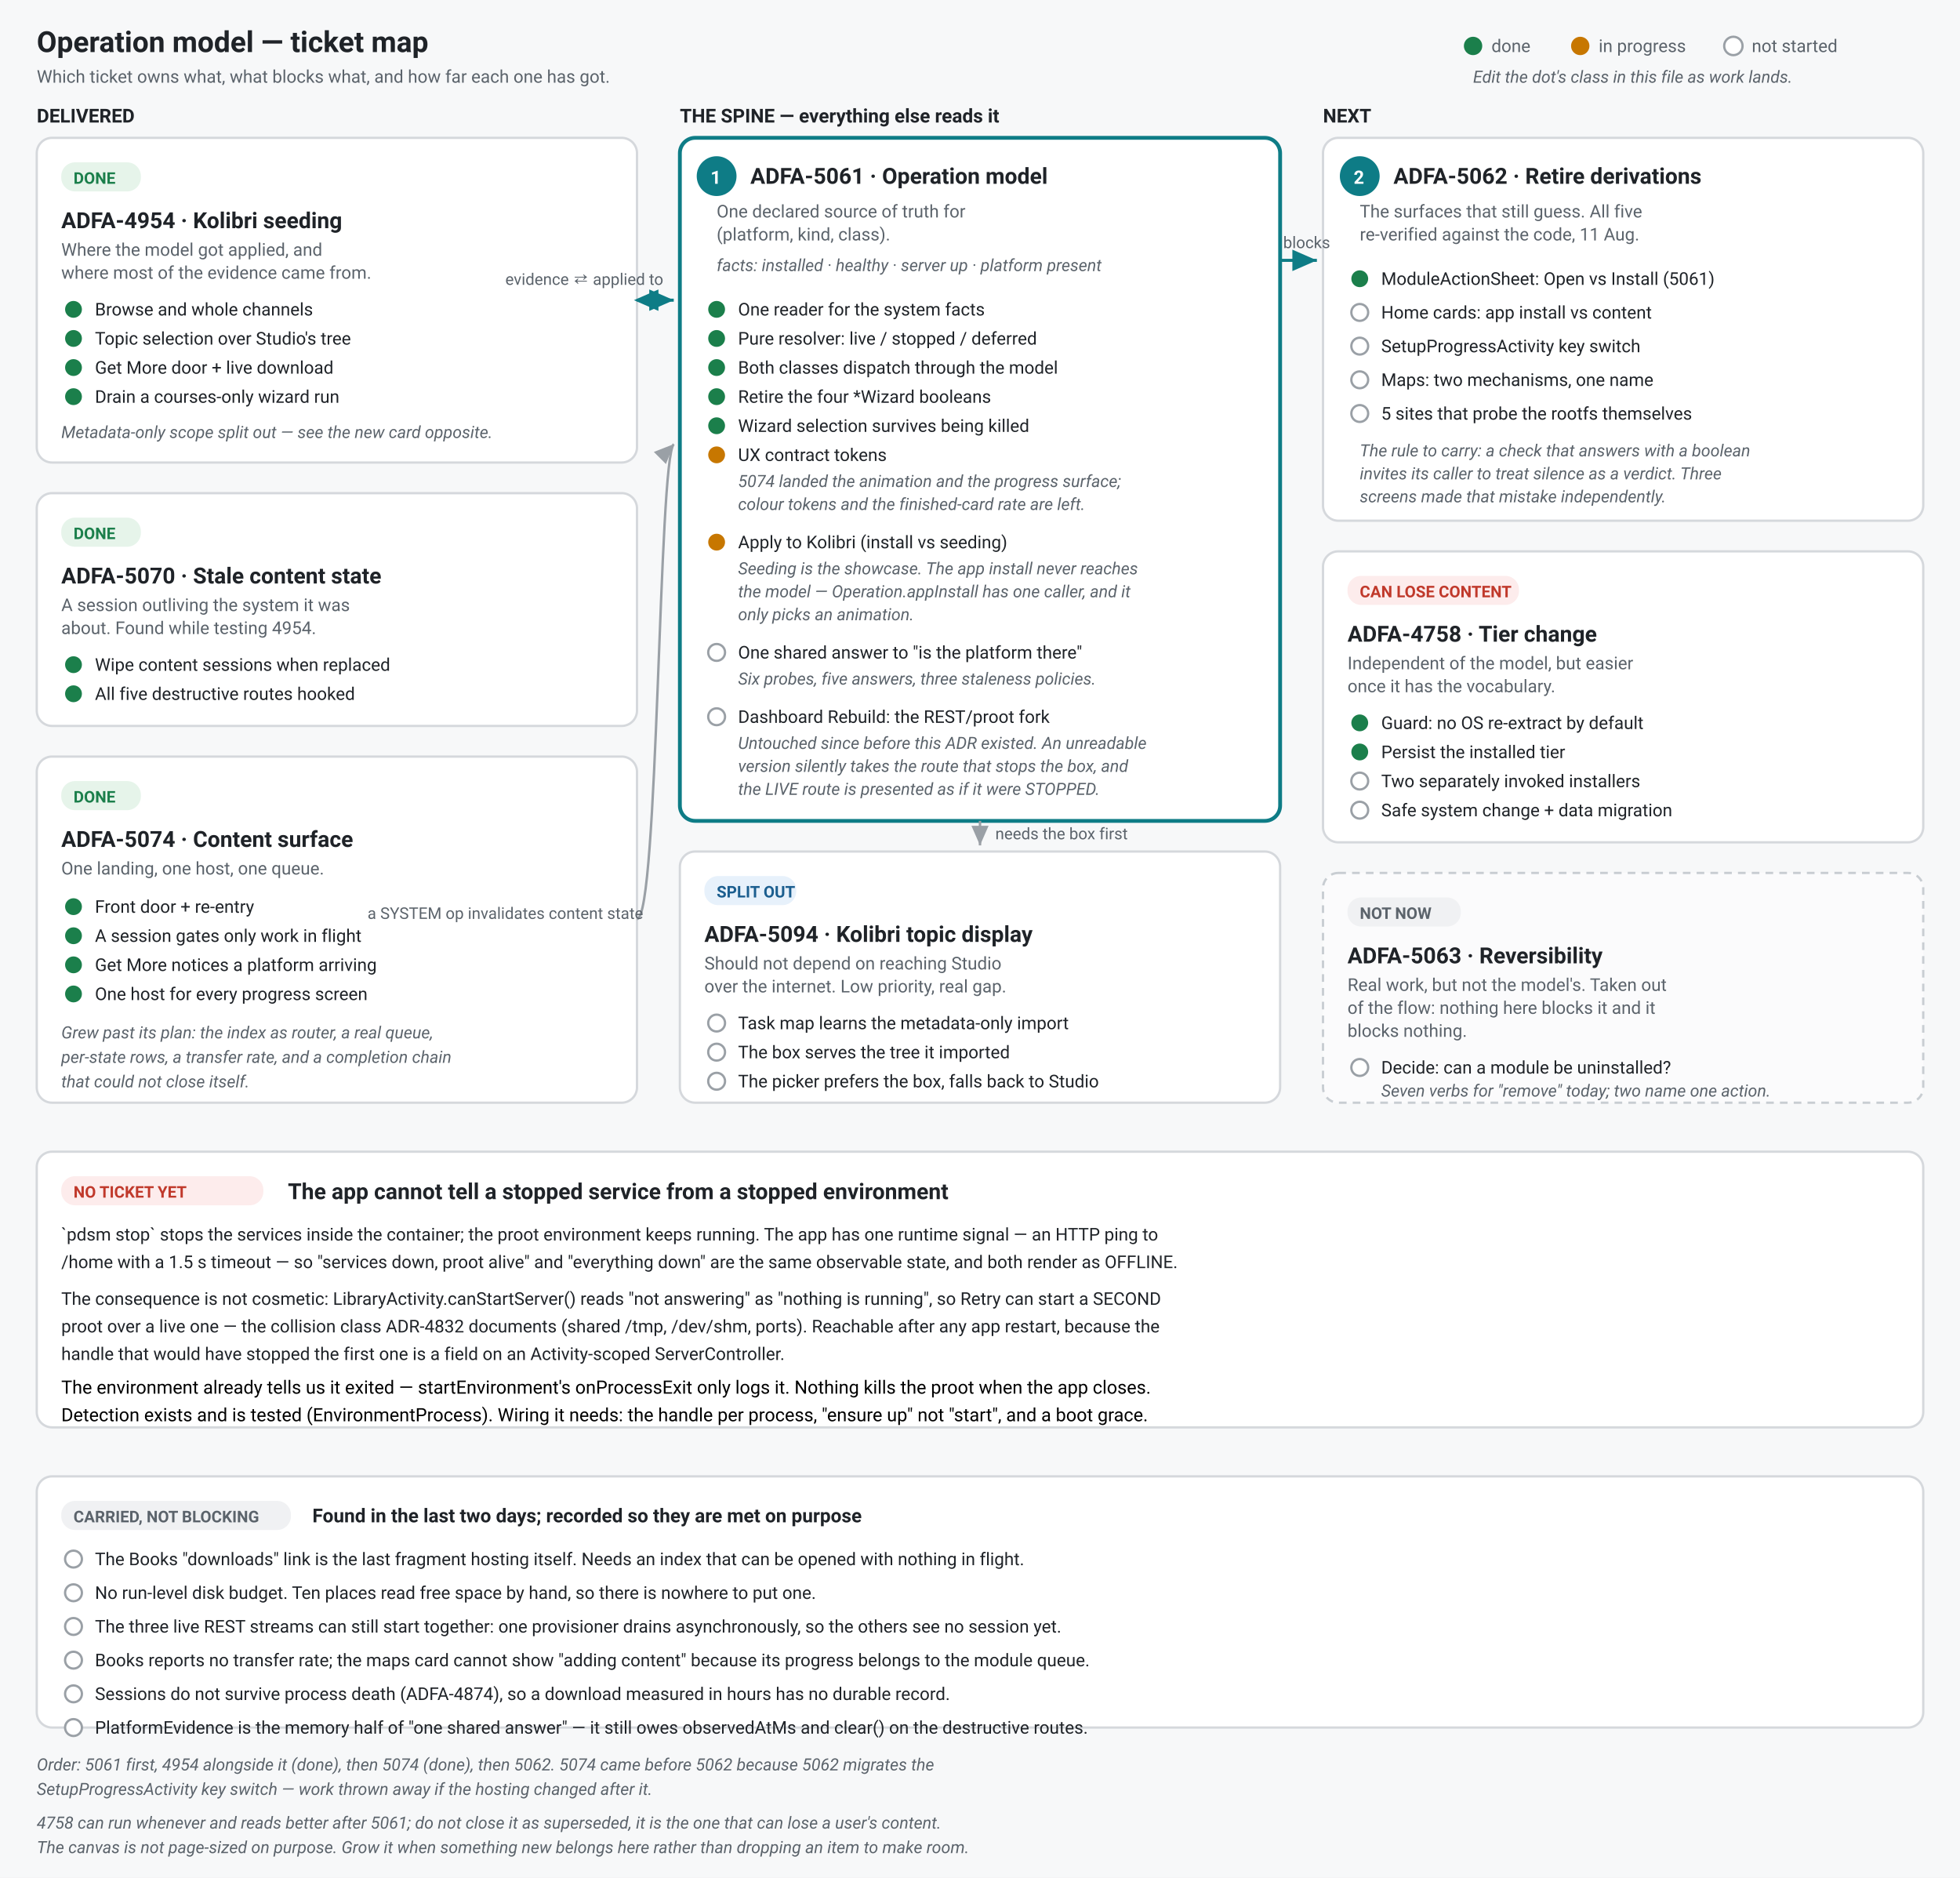
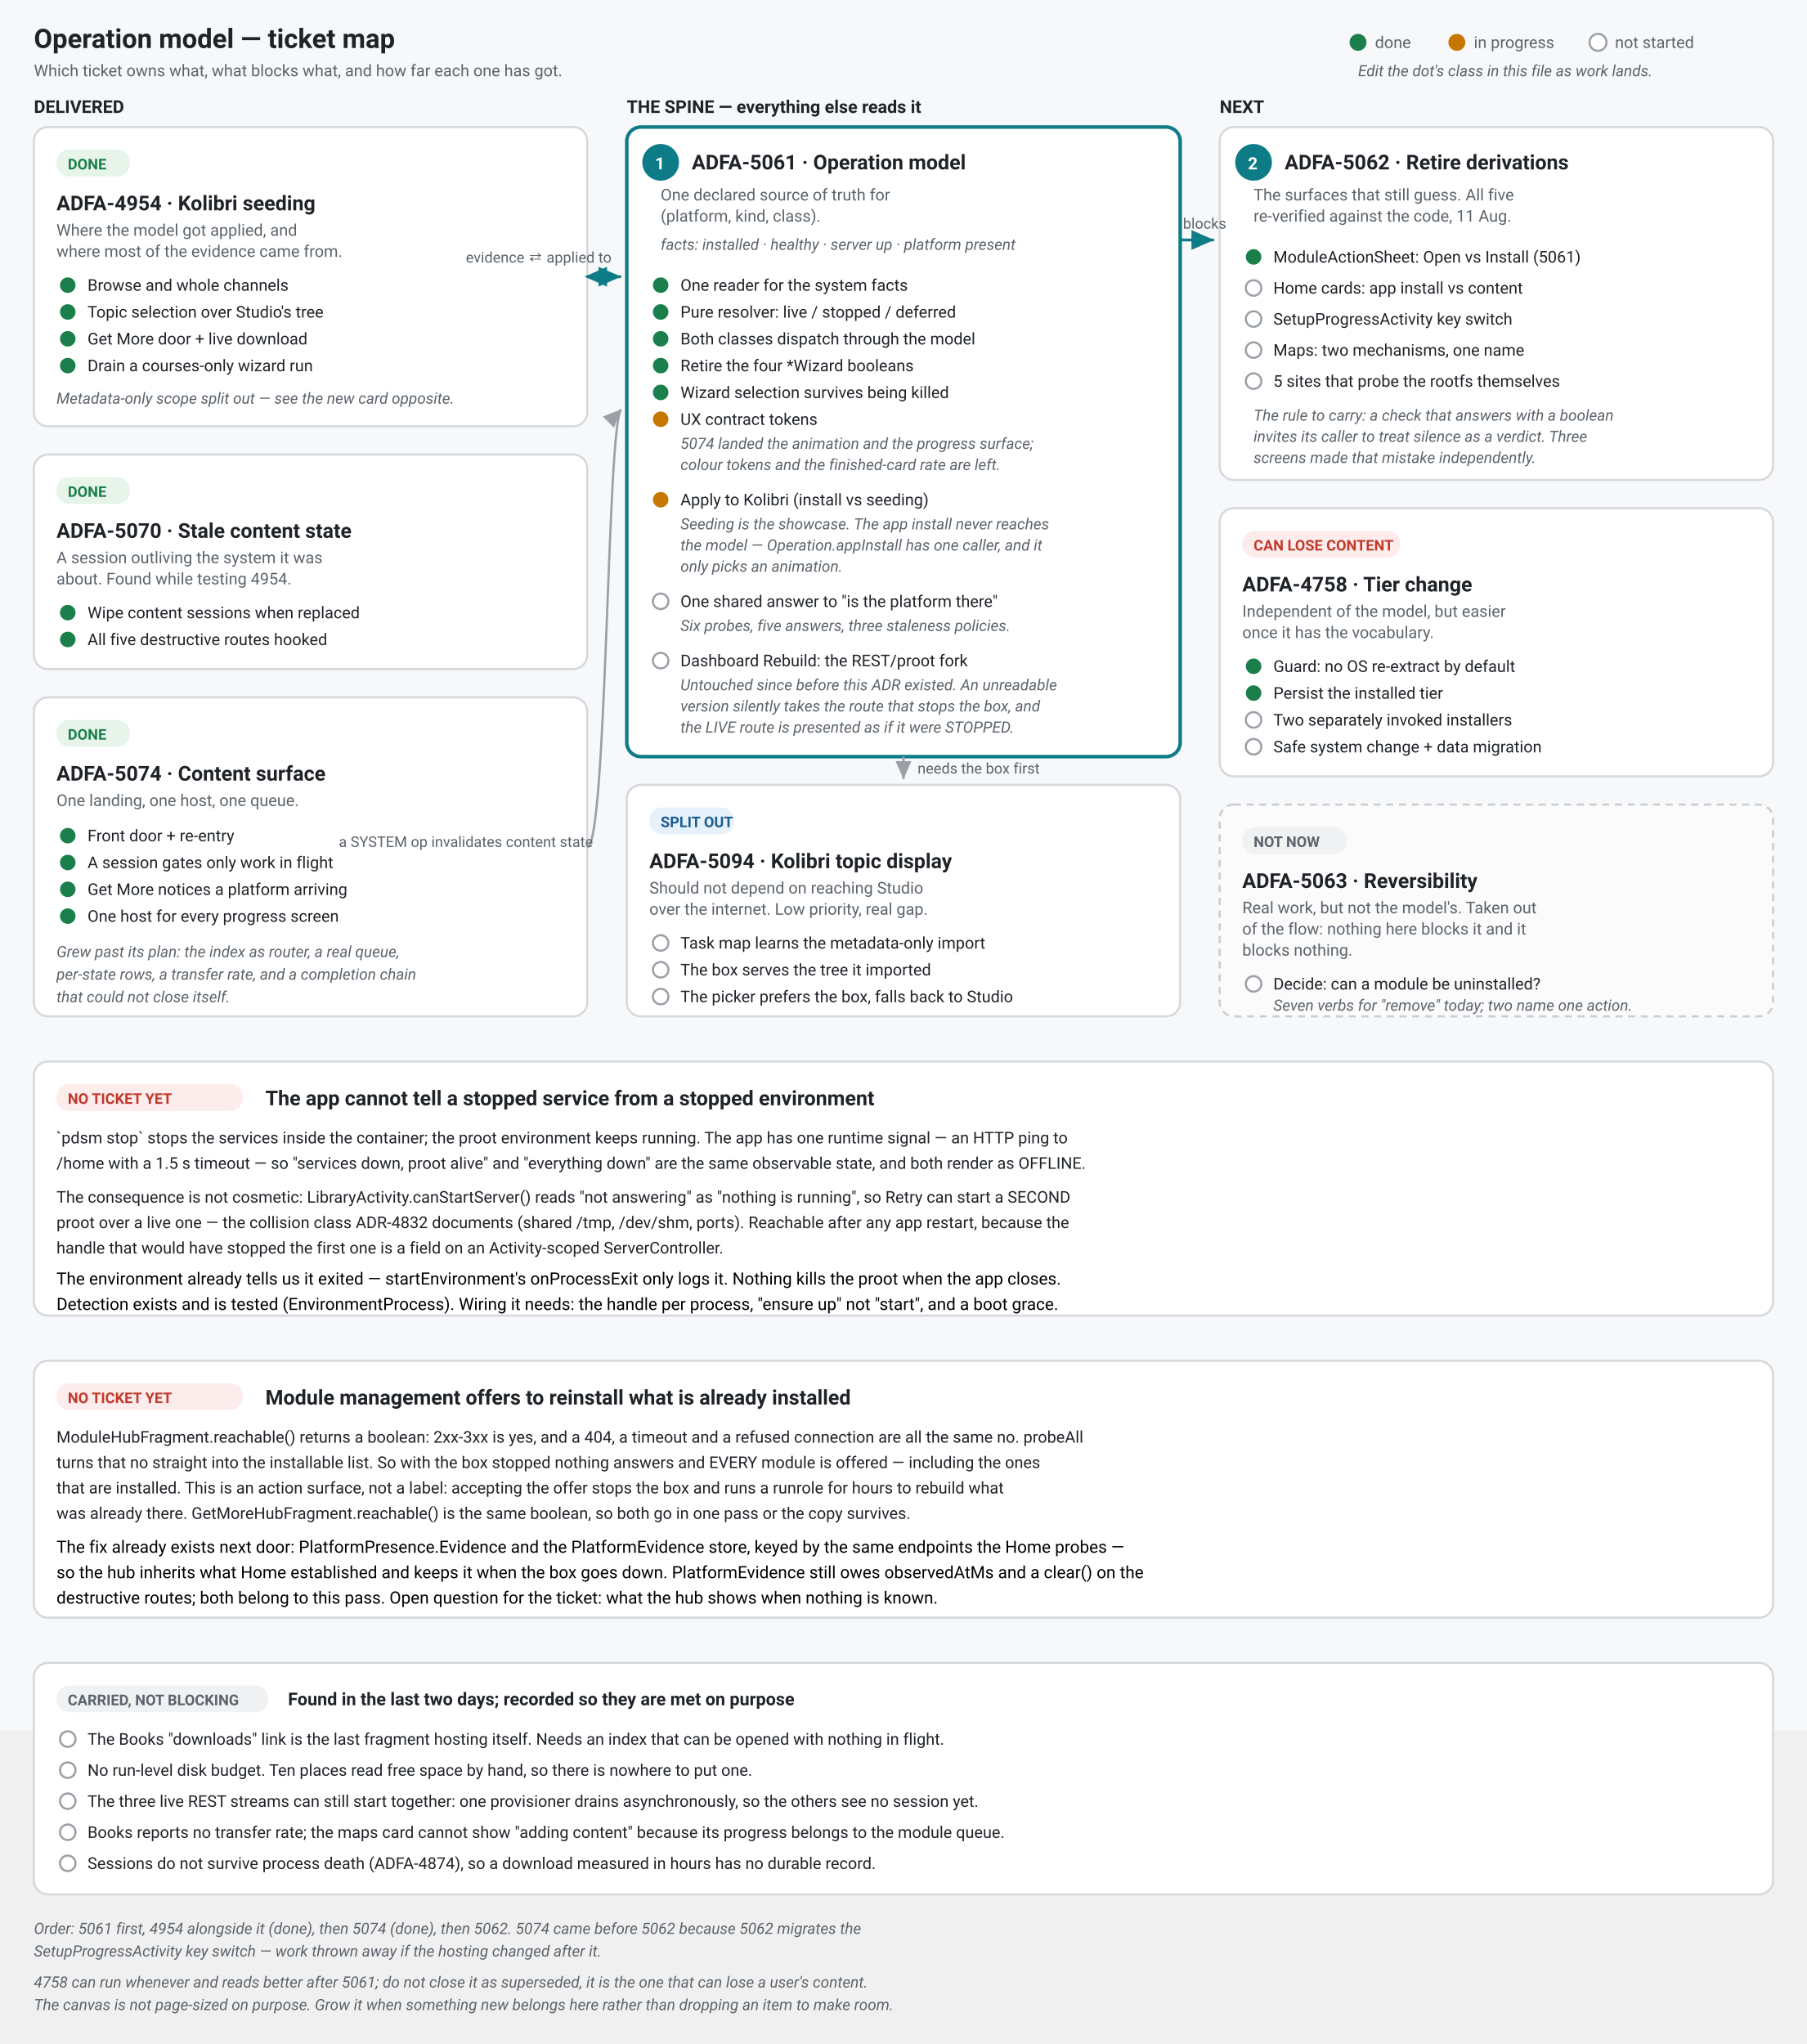
- <svg xmlns="http://www.w3.org/2000/svg" viewBox="0 0 1280 1226" width="1280" height="1226" font-family="Segoe UI, Roboto, Helvetica, Arial, sans-serif">
+ <svg xmlns="http://www.w3.org/2000/svg" viewBox="0 0 1280 1448" width="1280" height="1448" font-family="Segoe UI, Roboto, Helvetica, Arial, sans-serif">
  <style>
  .bg    { fill: #F7F8F9; }
  .card  { fill: #FFFFFF; stroke: #D5D8DC; stroke-width: 1.5; rx: 10; }
  .card-hi { fill: #FFFFFF; stroke: #0E7C86; stroke-width: 2.5; rx: 10; }
  .card-park { fill: #FBFBFC; stroke: #C8CDD2; stroke-width: 1.5; stroke-dasharray: 5 4; rx: 10; }
  .h1    { font-size: 19px; font-weight: 700; fill: #1F2328; }
  .h2    { font-size: 14.5px; font-weight: 700; fill: #1F2328; }
  .h3    { font-size: 12.5px; font-weight: 700; fill: #1F2328; }
  .sub   { font-size: 11.5px; fill: #5B636B; }
  .item  { font-size: 11.5px; fill: #1F2328; }
  .note  { font-size: 11px; fill: #5B636B; font-style: italic; }
  .lnk   { stroke: #9AA0A6; stroke-width: 1.6; fill: none; }
  .lnk-hi{ stroke: #0E7C86; stroke-width: 2; fill: none; }
  .lnklbl{ font-size: 10.5px; fill: #5B636B; }

  /* ---- the three states: change an item's class to move it ---- */
  .s-done { fill: #1B7F4B; stroke: none; }
  .s-doing{ fill: #C77700; stroke: none; }
  .s-todo { fill: #FFFFFF; stroke: #9AA0A6; stroke-width: 1.5; }

  .badge  { fill: #0E7C86; }
  .badgetx{ font-size: 12px; font-weight: 700; fill: #FFFFFF; }
  .chip   { rx: 9; }
  .chiptx { font-size: 10.5px; font-weight: 700; }
</style>
  <defs>
    <marker id="arw" markerWidth="9" markerHeight="9" refX="8" refY="4.5" orient="auto">
      <path d="M0,1 L8,4.5 L0,8 Z" fill="#9AA0A6" />
    </marker>
    <marker id="arwhi" markerWidth="9" markerHeight="9" refX="8" refY="4.5" orient="auto">
      <path d="M0,1 L8,4.5 L0,8 Z" fill="#0E7C86" />
    </marker>
    <marker id="arwhiS" markerWidth="9" markerHeight="9" refX="1" refY="4.5" orient="auto">
      <path d="M8,1 L0,4.5 L8,8 Z" fill="#0E7C86" />
    </marker>
  </defs>
  <rect class="bg" x="0" y="0" width="1280" height="1226" />
  <text class="h1" x="24" y="34">Operation model — ticket map</text>
  <text class="sub" x="24" y="54">Which ticket owns what, what blocks what, and how far each one has got.</text>
  <circle class="s-done" cx="962" cy="30" r="6" />
  <text class="sub" x="974" y="34">done</text>
  <circle class="s-doing" cx="1032" cy="30" r="6" />
  <text class="sub" x="1044" y="34">in progress</text>
  <circle class="s-todo" cx="1132" cy="30" r="6" />
  <text class="sub" x="1144" y="34">not started</text>
  <text class="note" x="962" y="54">Edit the dot's class in this file as work lands.</text>
  <text class="h3" x="24" y="80">DELIVERED</text>
  <rect class="card" x="24" y="90" width="392" height="212" />
  <rect class="chip" x="40" y="106" width="52" height="19" fill="#E6F4EA" stroke="none" />
  <text class="chiptx" x="48" y="120" fill="#1B7F4B">DONE</text>
  <text class="h2" x="40" y="149">ADFA-4954 · Kolibri seeding</text>
  <text class="sub" x="40" y="167">Where the model got applied, and</text>
  <text class="sub" x="40" y="182">where most of the evidence came from.</text>
  <circle class="s-done" cx="48" cy="202" r="5.5" />
  <text class="item" x="62" y="206">Browse and whole channels</text>
  <circle class="s-done" cx="48" cy="221" r="5.5" />
  <text class="item" x="62" y="225">Topic selection over Studio's tree</text>
  <circle class="s-done" cx="48" cy="240" r="5.5" />
  <text class="item" x="62" y="244">Get More door + live download</text>
  <circle class="s-done" cx="48" cy="259" r="5.5" />
  <text class="item" x="62" y="263">Drain a courses-only wizard run</text>
  <text class="note" x="40" y="286">Metadata-only scope split out — see the new card opposite.</text>
  <rect class="card" x="24" y="322" width="392" height="152" />
  <rect class="chip" x="40" y="338" width="52" height="19" fill="#E6F4EA" stroke="none" />
  <text class="chiptx" x="48" y="352" fill="#1B7F4B">DONE</text>
  <text class="h2" x="40" y="381">ADFA-5070 · Stale content state</text>
  <text class="sub" x="40" y="399">A session outliving the system it was</text>
  <text class="sub" x="40" y="414">about. Found while testing 4954.</text>
  <circle class="s-done" cx="48" cy="434" r="5.5" />
  <text class="item" x="62" y="438">Wipe content sessions when replaced</text>
  <circle class="s-done" cx="48" cy="453" r="5.5" />
  <text class="item" x="62" y="457">All five destructive routes hooked</text>
  <rect class="card" x="24" y="494" width="392" height="226" />
  <rect class="chip" x="40" y="510" width="52" height="19" fill="#E6F4EA" stroke="none" />
  <text class="chiptx" x="48" y="524" fill="#1B7F4B">DONE</text>
  <text class="h2" x="40" y="553">ADFA-5074 · Content surface</text>
  <text class="sub" x="40" y="571">One landing, one host, one queue.</text>
  <circle class="s-done" cx="48" cy="592" r="5.5" />
  <text class="item" x="62" y="596">Front door + re-entry</text>
  <circle class="s-done" cx="48" cy="611" r="5.5" />
  <text class="item" x="62" y="615">A session gates only work in flight</text>
  <circle class="s-done" cx="48" cy="630" r="5.5" />
  <text class="item" x="62" y="634">Get More notices a platform arriving</text>
  <circle class="s-done" cx="48" cy="649" r="5.5" />
  <text class="item" x="62" y="653">One host for every progress screen</text>
  <text class="note" x="40" y="678">Grew past its plan: the index as router, a real queue,</text>
  <text class="note" x="40" y="694">per-state rows, a transfer rate, and a completion chain</text>
  <text class="note" x="40" y="710">that could not close itself.</text>
  <text class="h3" x="444" y="80">THE SPINE — everything else reads it</text>
  <rect class="card-hi" x="444" y="90" width="392" height="446" />
  <circle class="badge" cx="468" cy="115" r="13" />
  <text class="badgetx" x="464" y="120">1</text>
  <text class="h2" x="490" y="120">ADFA-5061 · Operation model</text>
  <text class="sub" x="468" y="142">One declared source of truth for</text>
  <text class="sub" x="468" y="157">(platform, kind, class).</text>
  <text class="note" x="468" y="177">facts: installed · healthy · server up · platform present</text>
  <circle class="s-done" cx="468" cy="202" r="5.5" />
  <text class="item" x="482" y="206">One reader for the system facts</text>
  <circle class="s-done" cx="468" cy="221" r="5.5" />
  <text class="item" x="482" y="225">Pure resolver: live / stopped / deferred</text>
  <circle class="s-done" cx="468" cy="240" r="5.5" />
  <text class="item" x="482" y="244">Both classes dispatch through the model</text>
  <circle class="s-done" cx="468" cy="259" r="5.5" />
  <text class="item" x="482" y="263">Retire the four *Wizard booleans</text>
  <circle class="s-done" cx="468" cy="278" r="5.5" />
  <text class="item" x="482" y="282">Wizard selection survives being killed</text>
  <circle class="s-doing" cx="468" cy="297" r="5.5" />
  <text class="item" x="482" y="301">UX contract tokens</text>
  <text class="note" x="482" y="318">5074 landed the animation and the progress surface;</text>
  <text class="note" x="482" y="333">colour tokens and the finished-card rate are left.</text>
  <circle class="s-doing" cx="468" cy="354" r="5.5" />
  <text class="item" x="482" y="358">Apply to Kolibri (install vs seeding)</text>
  <text class="note" x="482" y="375">Seeding is the showcase. The app install never reaches</text>
  <text class="note" x="482" y="390">the model — Operation.appInstall has one caller, and it</text>
  <text class="note" x="482" y="405">only picks an animation.</text>
  <circle class="s-todo" cx="468" cy="426" r="5.5" />
  <text class="item" x="482" y="430">One shared answer to "is the platform there"</text>
  <text class="note" x="482" y="447">Six probes, five answers, three staleness policies.</text>
  <circle class="s-todo" cx="468" cy="468" r="5.5" />
  <text class="item" x="482" y="472">Dashboard Rebuild: the REST/proot fork</text>
  <text class="note" x="482" y="489">Untouched since before this ADR existed. An unreadable</text>
  <text class="note" x="482" y="504">version silently takes the route that stops the box, and</text>
  <text class="note" x="482" y="519">the LIVE route is presented as if it were STOPPED.</text>
  <rect class="card" x="444" y="556" width="392" height="164" />
  <rect class="chip" x="460" y="572" width="60" height="19" fill="#E7F1FB" stroke="none" />
  <text class="chiptx" x="468" y="586" fill="#1B5E8F">SPLIT OUT</text>
  <text class="h2" x="460" y="615">ADFA-5094 · Kolibri topic display</text>
  <text class="sub" x="460" y="633">Should not depend on reaching Studio</text>
  <text class="sub" x="460" y="648">over the internet. Low priority, real gap.</text>
  <circle class="s-todo" cx="468" cy="668" r="5.5" />
  <text class="item" x="482" y="672">Task map learns the metadata-only import</text>
  <circle class="s-todo" cx="468" cy="687" r="5.5" />
  <text class="item" x="482" y="691">The box serves the tree it imported</text>
  <circle class="s-todo" cx="468" cy="706" r="5.5" />
  <text class="item" x="482" y="710">The picker prefers the box, falls back to Studio</text>
  <text class="h3" x="864" y="80">NEXT</text>
  <rect class="card" x="864" y="90" width="392" height="250" />
  <circle class="badge" cx="888" cy="115" r="13" />
  <text class="badgetx" x="884" y="120">2</text>
  <text class="h2" x="910" y="120">ADFA-5062 · Retire derivations</text>
  <text class="sub" x="888" y="142">The surfaces that still guess. All five</text>
  <text class="sub" x="888" y="157">re-verified against the code, 11 Aug.</text>
  <circle class="s-done" cx="888" cy="182" r="5.5" />
  <text class="item" x="902" y="186">ModuleActionSheet: Open vs Install (5061)</text>
  <circle class="s-todo" cx="888" cy="204" r="5.5" />
  <text class="item" x="902" y="208">Home cards: app install vs content</text>
  <circle class="s-todo" cx="888" cy="226" r="5.5" />
  <text class="item" x="902" y="230">SetupProgressActivity key switch</text>
  <circle class="s-todo" cx="888" cy="248" r="5.5" />
  <text class="item" x="902" y="252">Maps: two mechanisms, one name</text>
  <circle class="s-todo" cx="888" cy="270" r="5.5" />
  <text class="item" x="902" y="274">5 sites that probe the rootfs themselves</text>
  <text class="note" x="888" y="298">The rule to carry: a check that answers with a boolean</text>
  <text class="note" x="888" y="313">invites its caller to treat silence as a verdict. Three</text>
  <text class="note" x="888" y="328">screens made that mistake independently.</text>
  <rect class="card" x="864" y="360" width="392" height="190" />
  <rect class="chip" x="880" y="376" width="112" height="19" fill="#FDECEC" stroke="none" />
  <text class="chiptx" x="888" y="390" fill="#C0392B">CAN LOSE CONTENT</text>
  <text class="h2" x="880" y="419">ADFA-4758 · Tier change</text>
  <text class="sub" x="880" y="437">Independent of the model, but easier</text>
  <text class="sub" x="880" y="452">once it has the vocabulary.</text>
  <circle class="s-done" cx="888" cy="472" r="5.5" />
  <text class="item" x="902" y="476">Guard: no OS re-extract by default</text>
  <circle class="s-done" cx="888" cy="491" r="5.5" />
  <text class="item" x="902" y="495">Persist the installed tier</text>
  <circle class="s-todo" cx="888" cy="510" r="5.5" />
  <text class="item" x="902" y="514">Two separately invoked installers</text>
  <circle class="s-todo" cx="888" cy="529" r="5.5" />
  <text class="item" x="902" y="533">Safe system change + data migration</text>
  <rect class="card-park" x="864" y="570" width="392" height="150" />
  <rect class="chip" x="880" y="586" width="74" height="19" fill="#F0F1F3" stroke="none" />
  <text class="chiptx" x="888" y="600" fill="#5B636B">NOT NOW</text>
  <text class="h2" x="880" y="629">ADFA-5063 · Reversibility</text>
  <text class="sub" x="880" y="647">Real work, but not the model's. Taken out</text>
  <text class="sub" x="880" y="662">of the flow: nothing here blocks it and it</text>
  <text class="sub" x="880" y="677">blocks nothing.</text>
  <circle class="s-todo" cx="888" cy="697" r="5.5" />
  <text class="item" x="902" y="701">Decide: can a module be uninstalled?</text>
  <text class="note" x="902" y="716">Seven verbs for "remove" today; two name one action.</text>
  <path class="lnk-hi" d="M416,196 L440,196" marker-end="url(#arwhi)" marker-start="url(#arwhiS)" />
  <text class="lnklbl" x="330" y="186">evidence ⇄ applied to</text>
  <path class="lnk-hi" d="M836,170 L860,170" marker-end="url(#arwhi)" />
  <text class="lnklbl" x="838" y="162">blocks</text>
  <path class="lnk" d="M640,536 L640,552" marker-end="url(#arw)" />
  <text class="lnklbl" x="650" y="548">needs the box first</text>
  <path class="lnk" d="M416,600 C430,600 430,300 440,290" marker-end="url(#arw)" />
  <text class="lnklbl" x="240" y="600">a SYSTEM op invalidates content state</text>
  <rect class="card" x="24" y="752" width="1232" height="180" stroke="#C0392B" stroke-width="2.5" />
  <rect class="chip" x="40" y="768" width="132" height="19" fill="#FDECEC" stroke="none" />
  <text class="chiptx" x="48" y="782" fill="#C0392B">NO TICKET YET</text>
  <text class="h2" x="188" y="783">The app cannot tell a stopped service from a stopped environment</text>
  <text class="item" x="40" y="810">`pdsm stop` stops the services inside the container; the proot environment keeps running. The app has one runtime signal — an HTTP ping to</text>
  <text class="item" x="40" y="828">/home with a 1.5 s timeout — so "services down, proot alive" and "everything down" are the same observable state, and both render as OFFLINE.</text>
  <text class="item" x="40" y="852">The consequence is not cosmetic: LibraryActivity.canStartServer() reads "not answering" as "nothing is running", so Retry can start a SECOND</text>
  <text class="item" x="40" y="870">proot over a live one — the collision class ADR-4832 documents (shared /tmp, /dev/shm, ports). Reachable after any app restart, because the</text>
  <text class="item" x="40" y="888">handle that would have stopped the first one is a field on an Activity-scoped ServerController.</text>
  <text class="code" x="40" y="910">The environment already tells us it exited — startEnvironment's onProcessExit only logs it. Nothing kills the proot when the app closes.</text>
  <text class="code" x="40" y="928">Detection exists and is tested (EnvironmentProcess). Wiring it needs: the handle per process, "ensure up" not "start", and a boot grace.</text>
-   <rect class="card" x="24" y="964" width="1232" height="164" />
-   <rect class="chip" x="40" y="980" width="150" height="19" fill="#F0F1F3" stroke="none" />
-   <text class="chiptx" x="48" y="994" fill="#5B636B">CARRIED, NOT BLOCKING</text>
-   <text class="h3" x="204" y="994">Found in the last two days; recorded so they are met on purpose</text>
-   <circle class="s-todo" cx="48" cy="1018" r="5.5" />
-   <text class="item" x="62" y="1022">The Books "downloads" link is the last fragment hosting itself. Needs an index that can be opened with nothing in flight.</text>
-   <circle class="s-todo" cx="48" cy="1040" r="5.5" />
-   <text class="item" x="62" y="1044">No run-level disk budget. Ten places read free space by hand, so there is nowhere to put one.</text>
-   <circle class="s-todo" cx="48" cy="1062" r="5.5" />
-   <text class="item" x="62" y="1066">The three live REST streams can still start together: one provisioner drains asynchronously, so the others see no session yet.</text>
-   <circle class="s-todo" cx="48" cy="1084" r="5.5" />
-   <text class="item" x="62" y="1088">Books reports no transfer rate; the maps card cannot show "adding content" because its progress belongs to the module queue.</text>
-   <circle class="s-todo" cx="48" cy="1106" r="5.5" />
-   <text class="item" x="62" y="1110">Sessions do not survive process death (ADFA-4874), so a download measured in hours has no durable record.</text>
-   <circle class="s-todo" cx="48" cy="1128" r="5.5" />
-   <text class="item" x="62" y="1132">PlatformEvidence is the memory half of "one shared answer" — it still owes observedAtMs and clear() on the destructive routes.</text>
-   <text class="note" x="24" y="1156">Order: 5061 first, 4954 alongside it (done), then 5074 (done), then 5062. 5074 came before 5062 because 5062 migrates the</text>
-   <text class="note" x="24" y="1172">SetupProgressActivity key switch — work thrown away if the hosting changed after it.</text>
-   <text class="note" x="24" y="1194">4758 can run whenever and reads better after 5061; do not close it as superseded, it is the one that can lose a user's content.</text>
-   <text class="note" x="24" y="1210">The canvas is not page-sized on purpose. Grow it when something new belongs here rather than dropping an item to make room.</text>
+   <rect class="card" x="24" y="964" width="1232" height="182" stroke="#C0392B" stroke-width="2.5" />
+   <rect class="chip" x="40" y="980" width="132" height="19" fill="#FDECEC" stroke="none" />
+   <text class="chiptx" x="48" y="994" fill="#C0392B">NO TICKET YET</text>
+   <text class="h2" x="188" y="995">Module management offers to reinstall what is already installed</text>
+   <text class="item" x="40" y="1022">ModuleHubFragment.reachable() returns a boolean: 2xx-3xx is yes, and a 404, a timeout and a refused connection are all the same no. probeAll</text>
+   <text class="item" x="40" y="1040">turns that no straight into the installable list. So with the box stopped nothing answers and EVERY module is offered — including the ones</text>
+   <text class="item" x="40" y="1058">that are installed. This is an action surface, not a label: accepting the offer stops the box and runs a runrole for hours to rebuild what</text>
+   <text class="item" x="40" y="1076">was already there. GetMoreHubFragment.reachable() is the same boolean, so both go in one pass or the copy survives.</text>
+   <text class="code" x="40" y="1100">The fix already exists next door: PlatformPresence.Evidence and the PlatformEvidence store, keyed by the same endpoints the Home probes —</text>
+   <text class="code" x="40" y="1118">so the hub inherits what Home established and keeps it when the box goes down. PlatformEvidence still owes observedAtMs and a clear() on the</text>
+   <text class="code" x="40" y="1136">destructive routes; both belong to this pass. Open question for the ticket: what the hub shows when nothing is known.</text>
+   <rect class="card" x="24" y="1178" width="1232" height="164" />
+   <rect class="chip" x="40" y="1194" width="150" height="19" fill="#F0F1F3" stroke="none" />
+   <text class="chiptx" x="48" y="1208" fill="#5B636B">CARRIED, NOT BLOCKING</text>
+   <text class="h3" x="204" y="1208">Found in the last two days; recorded so they are met on purpose</text>
+   <circle class="s-todo" cx="48" cy="1232" r="5.5" />
+   <text class="item" x="62" y="1236">The Books "downloads" link is the last fragment hosting itself. Needs an index that can be opened with nothing in flight.</text>
+   <circle class="s-todo" cx="48" cy="1254" r="5.5" />
+   <text class="item" x="62" y="1258">No run-level disk budget. Ten places read free space by hand, so there is nowhere to put one.</text>
+   <circle class="s-todo" cx="48" cy="1276" r="5.5" />
+   <text class="item" x="62" y="1280">The three live REST streams can still start together: one provisioner drains asynchronously, so the others see no session yet.</text>
+   <circle class="s-todo" cx="48" cy="1298" r="5.5" />
+   <text class="item" x="62" y="1302">Books reports no transfer rate; the maps card cannot show "adding content" because its progress belongs to the module queue.</text>
+   <circle class="s-todo" cx="48" cy="1320" r="5.5" />
+   <text class="item" x="62" y="1324">Sessions do not survive process death (ADFA-4874), so a download measured in hours has no durable record.</text>
+   <text class="note" x="24" y="1370">Order: 5061 first, 4954 alongside it (done), then 5074 (done), then 5062. 5074 came before 5062 because 5062 migrates the</text>
+   <text class="note" x="24" y="1386">SetupProgressActivity key switch — work thrown away if the hosting changed after it.</text>
+   <text class="note" x="24" y="1408">4758 can run whenever and reads better after 5061; do not close it as superseded, it is the one that can lose a user's content.</text>
+   <text class="note" x="24" y="1424">The canvas is not page-sized on purpose. Grow it when something new belongs here rather than dropping an item to make room.</text>
</svg>
